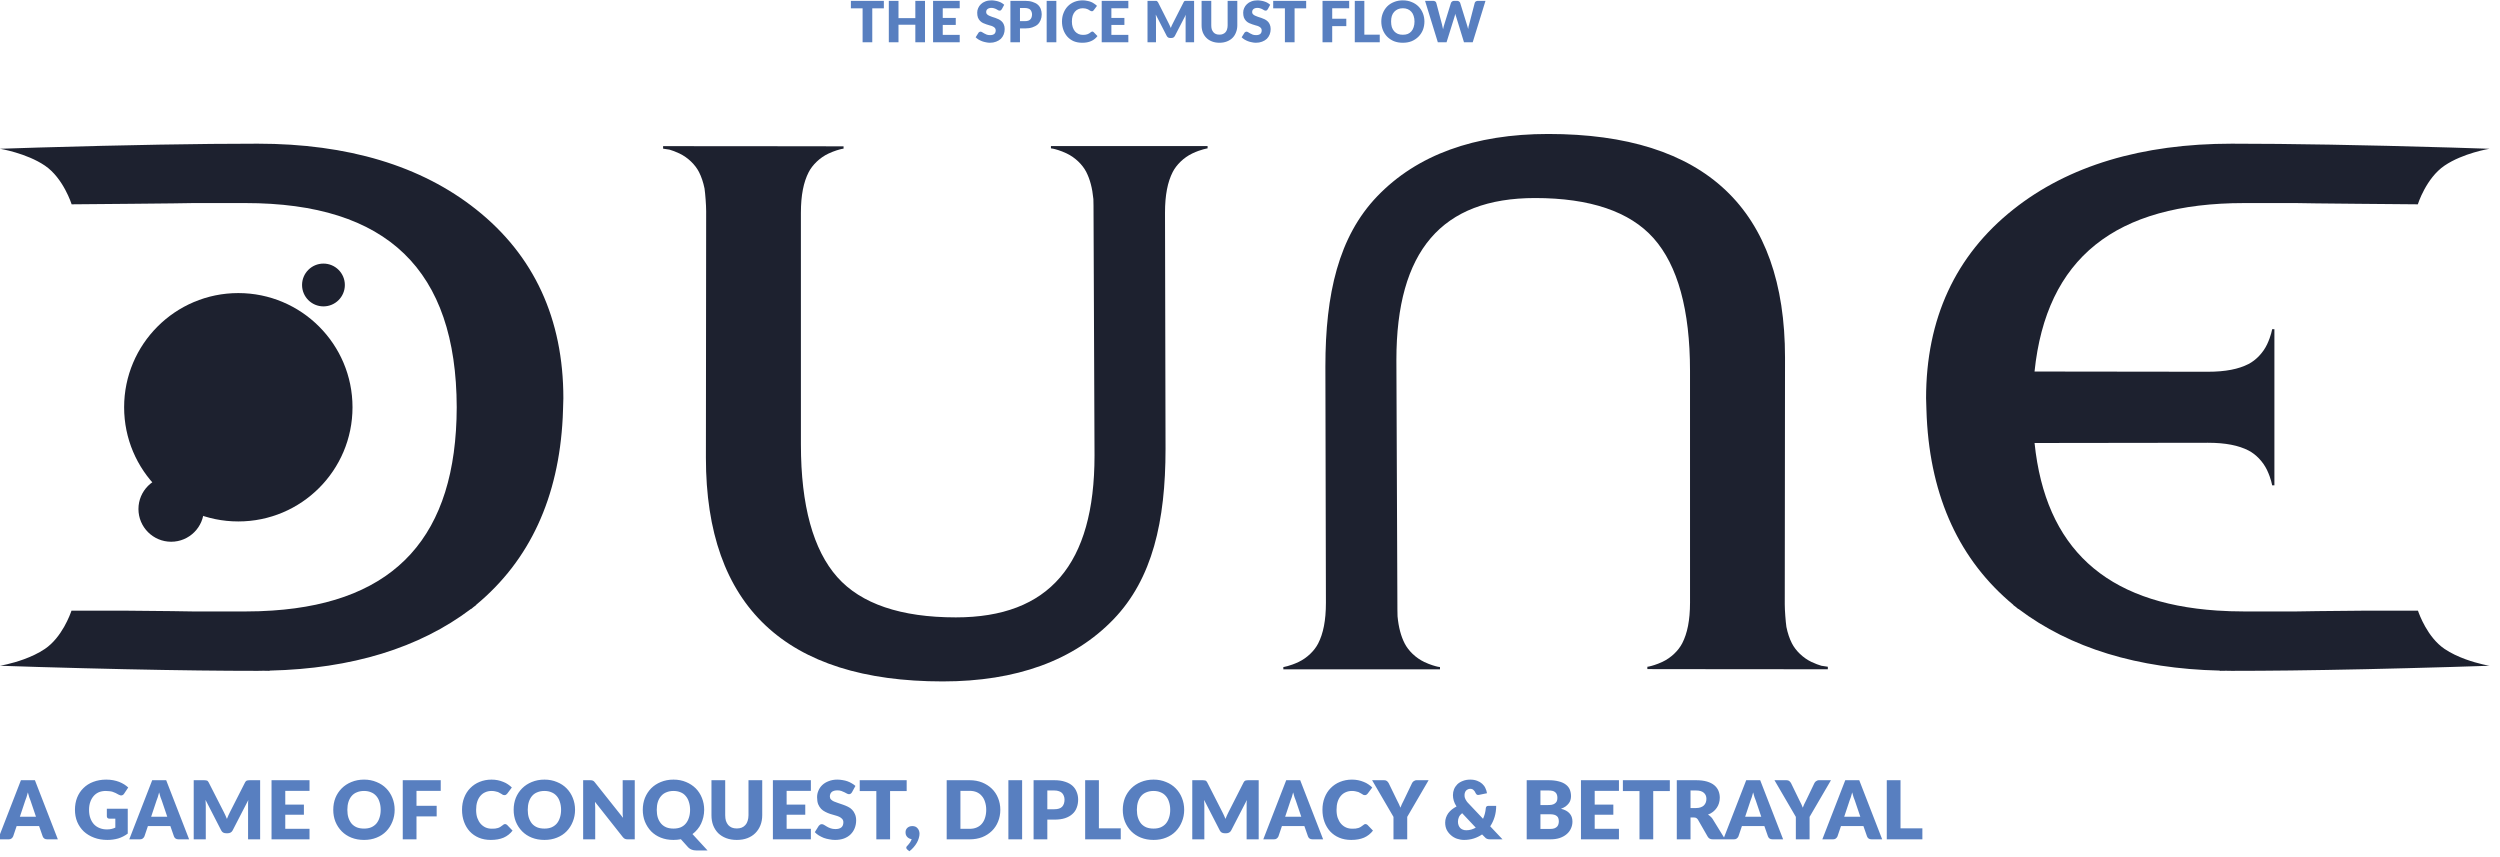
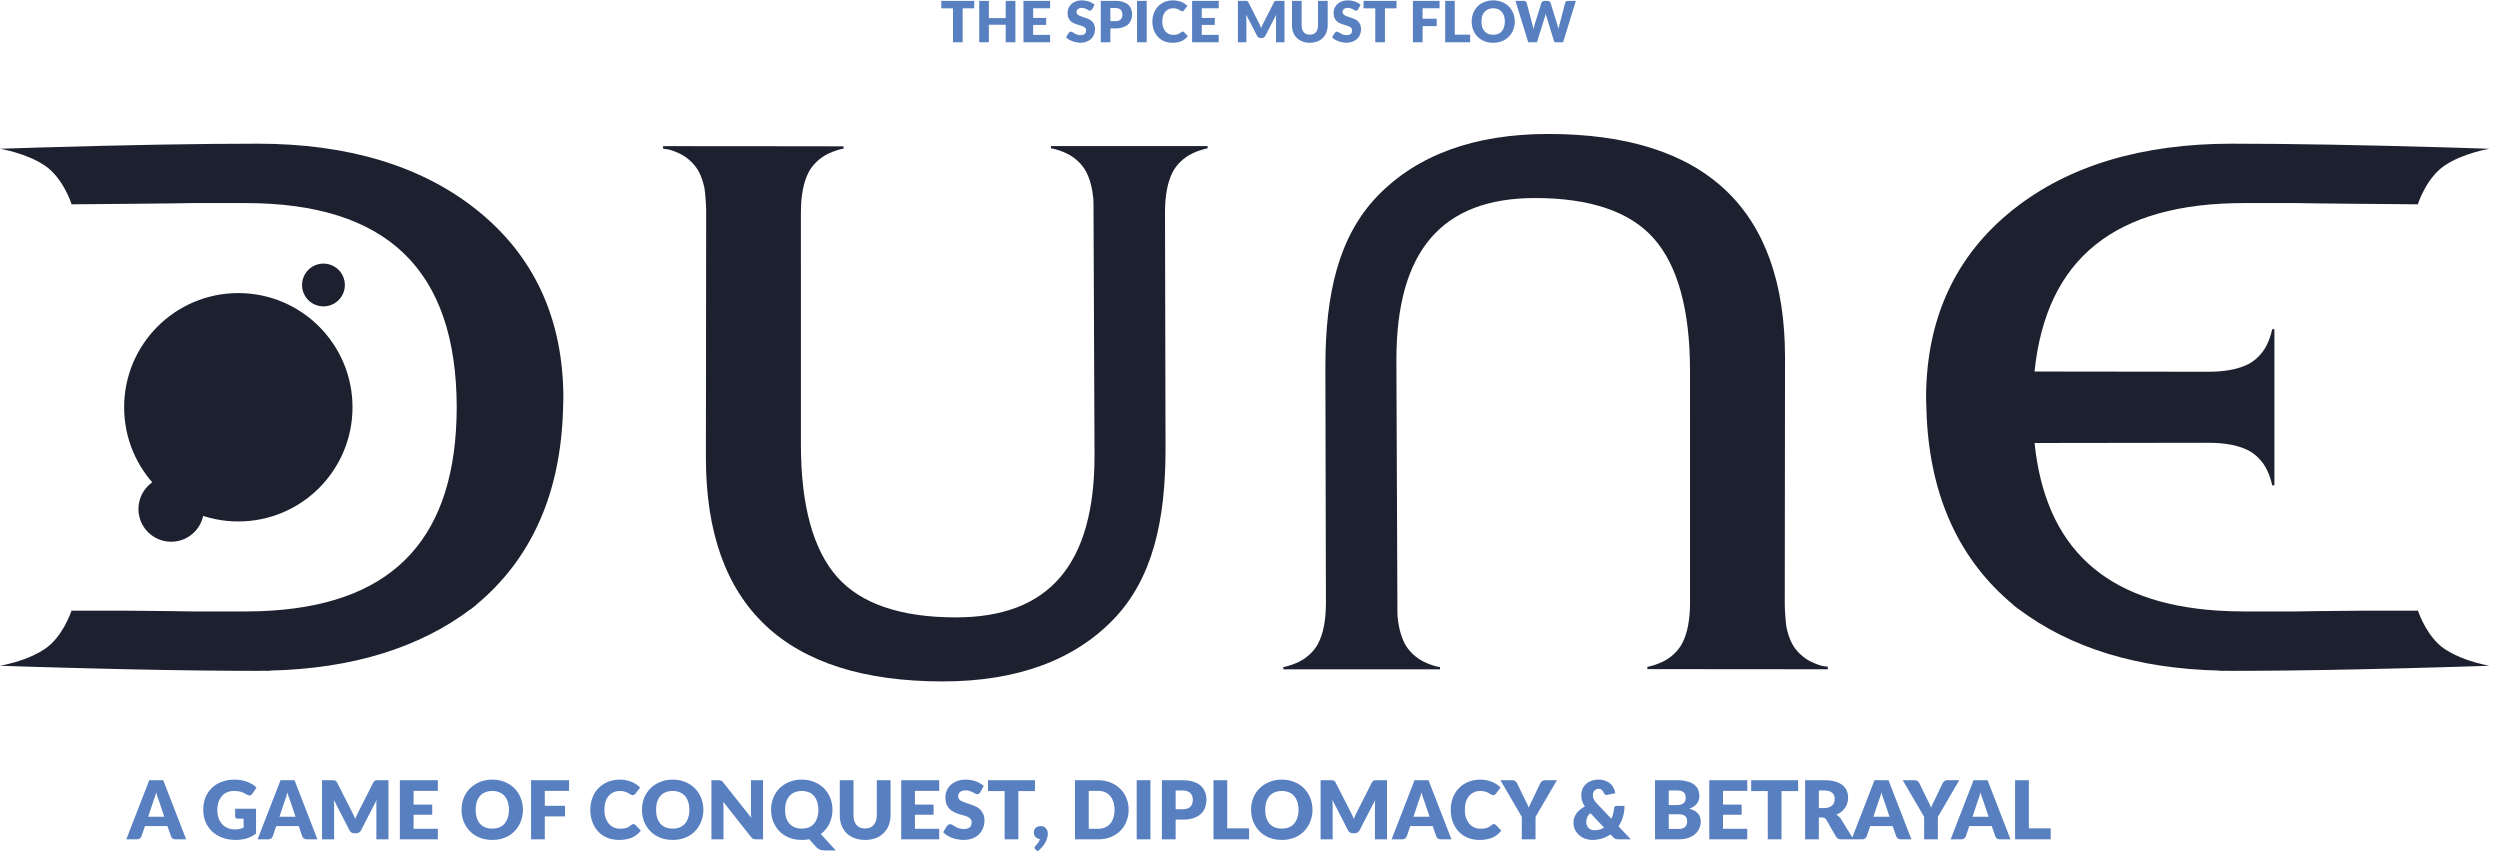
<svg xmlns="http://www.w3.org/2000/svg" viewBox="0 0 327.024 111.996" height="111.996" width="327.024" xml:space="preserve" id="svg2" version="1.1">
  <defs id="defs6">
    <clipPath id="clipPath422" clipPathUnits="userSpaceOnUse">
      <path id="path420" d="M 0,0 H 595.276 V 841.89 H 0 Z" />
    </clipPath>
  </defs>
  <g id="g416" transform="matrix(1.333333,0,0,-1.333333,-234.0285,1075.405)">
    <g clip-path="url(#clipPath422)" id="g418">
      <g transform="translate(230.7914,767.4828)" id="g424">
-         <path id="path426" style="fill:#1d212f;fill-opacity:1;fill-rule:nonzero;stroke:none" d="m 0,0 c 0,7.792 -2.882,14.028 -8.563,18.528 -5.385,4.278 -12.593,6.447 -21.425,6.447 -5.755,0 -12.799,-0.124 -21.533,-0.379 l -3.749,-0.12 c 0,0 2.591,-0.422 4.407,-1.654 1.816,-1.231 2.621,-3.796 2.621,-3.796 0,0 11.656,0.094 11.939,0.123 h 5.099 c 13.923,0 20.707,-6.555 20.742,-20.033 -0.032,-12.587 -5.952,-19.132 -18.072,-19.944 -0.86,-0.059 -1.748,-0.089 -2.67,-0.089 h -5.099 c -0.147,0.015 -3.374,0.048 -6.435,0.075 h -5.52 c -0.114,-0.34 -0.928,-2.612 -2.605,-3.749 -0.637,-0.432 -1.369,-0.763 -2.051,-1.013 -1.263,-0.461 -2.356,-0.641 -2.356,-0.641 l 2.356,-0.074 1.393,-0.045 c 6.017,-0.176 11.23,-0.29 15.774,-0.343 2.052,-0.025 3.968,-0.037 5.759,-0.037 0.189,0 0.372,0.008 0.56,0.01 0.189,-0.003 0.381,-0.01 0.568,-0.01 h 10e-4 l 0.083,0.026 c 8.011,0.187 14.632,2.214 19.704,6.043 l 0.048,0.013 c 0.071,0.057 0.136,0.117 0.207,0.175 0.084,0.064 0.171,0.125 0.254,0.19 l 0.019,0.042 c 5.242,4.346 8.087,10.511 8.481,18.349 0,0 0.063,1.607 0.063,1.906" />
+         <path id="path426" style="fill: #1d212f; fill-opacity: 1; fill-rule: nonzero; stroke: none" d="m 0,0 c 0,7.792 -2.882,14.028 -8.563,18.528 -5.385,4.278 -12.593,6.447 -21.425,6.447 -5.755,0 -12.799,-0.124 -21.533,-0.379 l -3.749,-0.12 c 0,0 2.591,-0.422 4.407,-1.654 1.816,-1.231 2.621,-3.796 2.621,-3.796 0,0 11.656,0.094 11.939,0.123 h 5.099 c 13.923,0 20.707,-6.555 20.742,-20.033 -0.032,-12.587 -5.952,-19.132 -18.072,-19.944 -0.86,-0.059 -1.748,-0.089 -2.67,-0.089 h -5.099 c -0.147,0.015 -3.374,0.048 -6.435,0.075 h -5.52 c -0.114,-0.34 -0.928,-2.612 -2.605,-3.749 -0.637,-0.432 -1.369,-0.763 -2.051,-1.013 -1.263,-0.461 -2.356,-0.641 -2.356,-0.641 l 2.356,-0.074 1.393,-0.045 c 6.017,-0.176 11.23,-0.29 15.774,-0.343 2.052,-0.025 3.968,-0.037 5.759,-0.037 0.189,0 0.372,0.008 0.56,0.01 0.189,-0.003 0.381,-0.01 0.568,-0.01 h 10e-4 l 0.083,0.026 c 8.011,0.187 14.632,2.214 19.704,6.043 l 0.048,0.013 c 0.071,0.057 0.136,0.117 0.207,0.175 0.084,0.064 0.171,0.125 0.254,0.19 l 0.019,0.042 c 5.242,4.346 8.087,10.511 8.481,18.349 0,0 0.063,1.607 0.063,1.906" />
      </g>
      <g transform="translate(412.7269,786.5085)" id="g428">
-         <path id="path430" style="fill:#1d212f;fill-opacity:1;fill-rule:nonzero;stroke:none" d="m 0,0 c 0,0 -11.657,0.095 -11.939,0.123 h -5.1 c -12.656,0 -19.413,-5.417 -20.564,-16.527 l 17,-0.022 c 1.753,0 3.02,0.262 3.988,0.756 0.722,0.368 1.428,1.089 1.826,1.928 0.397,0.84 0.497,1.492 0.497,1.492 h 0.222 v -7.66 -7.66 h -0.222 c 0,0 -0.1,0.652 -0.497,1.492 -0.398,0.84 -1.104,1.561 -1.826,1.929 -0.968,0.493 -2.235,0.756 -3.988,0.756 l -16.998,-0.023 c 1.067,-10.3 6.954,-15.705 17.893,-16.438 0.859,-0.058 1.747,-0.088 2.669,-0.088 h 5.1 c 0.147,0.014 3.374,0.047 6.435,0.074 h 5.519 c 0.115,-0.339 0.928,-2.611 2.606,-3.749 0.637,-0.432 1.369,-0.763 2.052,-1.013 1.262,-0.461 2.354,-0.641 2.354,-0.641 l -2.354,-0.074 -1.395,-0.044 c -6.016,-0.177 -11.23,-0.29 -15.774,-0.344 -2.052,-0.025 -3.968,-0.036 -5.758,-0.036 -0.189,0 -0.373,0.007 -0.56,0.009 -0.189,-0.003 -0.382,-0.009 -0.569,-0.009 h -0.001 l -0.083,0.026 c -8.01,0.186 -14.631,2.213 -19.703,6.042 l -0.049,0.013 c -0.071,0.057 -0.136,0.117 -0.206,0.175 -0.084,0.064 -0.171,0.126 -0.254,0.191 l -0.019,0.041 c -5.242,4.346 -8.088,10.512 -8.481,18.349 0,0 -0.064,1.607 -0.064,1.906 0,7.793 2.882,14.028 8.564,18.528 5.384,4.278 12.593,6.447 21.425,6.447 5.755,0 12.798,-0.124 21.532,-0.379 L 7.027,5.45 c 0,0 -2.59,-0.422 -4.406,-1.653 C 0.805,2.566 0,0 0,0" />
+         <path id="path430" style="fill: #1d212f; fill-opacity: 1; fill-rule: nonzero; stroke: none" d="m 0,0 c 0,0 -11.657,0.095 -11.939,0.123 h -5.1 c -12.656,0 -19.413,-5.417 -20.564,-16.527 l 17,-0.022 c 1.753,0 3.02,0.262 3.988,0.756 0.722,0.368 1.428,1.089 1.826,1.928 0.397,0.84 0.497,1.492 0.497,1.492 h 0.222 v -7.66 -7.66 h -0.222 c 0,0 -0.1,0.652 -0.497,1.492 -0.398,0.84 -1.104,1.561 -1.826,1.929 -0.968,0.493 -2.235,0.756 -3.988,0.756 l -16.998,-0.023 c 1.067,-10.3 6.954,-15.705 17.893,-16.438 0.859,-0.058 1.747,-0.088 2.669,-0.088 h 5.1 c 0.147,0.014 3.374,0.047 6.435,0.074 h 5.519 c 0.115,-0.339 0.928,-2.611 2.606,-3.749 0.637,-0.432 1.369,-0.763 2.052,-1.013 1.262,-0.461 2.354,-0.641 2.354,-0.641 l -2.354,-0.074 -1.395,-0.044 c -6.016,-0.177 -11.23,-0.29 -15.774,-0.344 -2.052,-0.025 -3.968,-0.036 -5.758,-0.036 -0.189,0 -0.373,0.007 -0.56,0.009 -0.189,-0.003 -0.382,-0.009 -0.569,-0.009 h -0.001 l -0.083,0.026 c -8.01,0.186 -14.631,2.213 -19.703,6.042 l -0.049,0.013 c -0.071,0.057 -0.136,0.117 -0.206,0.175 -0.084,0.064 -0.171,0.126 -0.254,0.191 l -0.019,0.041 c -5.242,4.346 -8.088,10.512 -8.481,18.349 0,0 -0.064,1.607 -0.064,1.906 0,7.793 2.882,14.028 8.564,18.528 5.384,4.278 12.593,6.447 21.425,6.447 5.755,0 12.798,-0.124 21.532,-0.379 L 7.027,5.45 c 0,0 -2.59,-0.422 -4.406,-1.653 C 0.805,2.566 0,0 0,0" />
      </g>
      <g transform="translate(210.1048,766.5983)" id="g432">
-         <path id="path434" style="fill:#1d212f;fill-opacity:1;fill-rule:nonzero;stroke:none" d="m 0,0 c 0,-6.188 -5.015,-11.202 -11.203,-11.202 -6.187,0 -11.203,5.014 -11.203,11.202 0,6.187 5.016,11.203 11.203,11.203 C -5.015,11.203 0,6.187 0,0" />
+         <path id="path434" style="fill: #1d212f; fill-opacity: 1; fill-rule: nonzero; stroke: none" d="m 0,0 c 0,-6.188 -5.015,-11.202 -11.203,-11.202 -6.187,0 -11.203,5.014 -11.203,11.202 0,6.187 5.016,11.203 11.203,11.203 C -5.015,11.203 0,6.187 0,0" />
      </g>
      <g transform="translate(293.948,792.2224)" id="g436">
-         <path id="path438" style="fill:#1d212f;fill-opacity:1;fill-rule:nonzero;stroke:none" d="m 0,0 h -7.615 -7.66 -0.024 -0.023 v -0.223 l 0.023,-0.004 0.184,-0.028 c 0.242,-0.053 0.737,-0.182 1.332,-0.465 0.84,-0.397 1.561,-1.104 1.929,-1.825 0.358,-0.703 0.593,-1.565 0.696,-2.655 0.008,-0.201 0.013,-0.408 0.013,-0.621 l 0.099,-24.536 c 0,-10.686 -4.449,-15.881 -13.605,-15.881 -5.392,0 -9.304,1.328 -11.63,3.949 -2.369,2.665 -3.57,7.039 -3.57,12.998 l -0.002,22.741 c 0.002,1.753 0.267,3.021 0.762,3.987 0.37,0.72 1.092,1.426 1.932,1.823 0.596,0.28 1.092,0.411 1.333,0.464 l 0.149,0.022 v 0.007 c 0.002,0 0.01,0.002 0.01,0.002 v 0.221 l -9.463,0.013 v 0 l -8.242,0.004 v -0.247 l 0.024,-0.003 0.607,-0.093 c 0.259,-0.077 0.592,-0.193 0.967,-0.372 0.839,-0.398 1.559,-1.106 1.926,-1.828 0.234,-0.462 0.415,-0.995 0.541,-1.612 0.073,-0.515 0.16,-1.605 0.16,-2.219 l -0.025,-24.202 c 0,-14.558 7.816,-21.938 23.229,-21.938 7.237,0 12.882,2.056 16.778,6.113 3.792,3.956 5.086,9.574 5.086,16.701 l -0.052,23.173 c 0,1.753 0.263,3.021 0.756,3.989 0.369,0.721 1.09,1.428 1.929,1.825 0.839,0.398 1.492,0.497 1.492,0.497 V 0 Z" />
+         <path id="path438" style="fill: #1d212f; fill-opacity: 1; fill-rule: nonzero; stroke: none" d="m 0,0 h -7.615 -7.66 -0.024 -0.023 v -0.223 l 0.023,-0.004 0.184,-0.028 c 0.242,-0.053 0.737,-0.182 1.332,-0.465 0.84,-0.397 1.561,-1.104 1.929,-1.825 0.358,-0.703 0.593,-1.565 0.696,-2.655 0.008,-0.201 0.013,-0.408 0.013,-0.621 l 0.099,-24.536 c 0,-10.686 -4.449,-15.881 -13.605,-15.881 -5.392,0 -9.304,1.328 -11.63,3.949 -2.369,2.665 -3.57,7.039 -3.57,12.998 l -0.002,22.741 c 0.002,1.753 0.267,3.021 0.762,3.987 0.37,0.72 1.092,1.426 1.932,1.823 0.596,0.28 1.092,0.411 1.333,0.464 l 0.149,0.022 v 0.007 c 0.002,0 0.01,0.002 0.01,0.002 v 0.221 l -9.463,0.013 v 0 l -8.242,0.004 v -0.247 l 0.024,-0.003 0.607,-0.093 c 0.259,-0.077 0.592,-0.193 0.967,-0.372 0.839,-0.398 1.559,-1.106 1.926,-1.828 0.234,-0.462 0.415,-0.995 0.541,-1.612 0.073,-0.515 0.16,-1.605 0.16,-2.219 l -0.025,-24.202 c 0,-14.558 7.816,-21.938 23.229,-21.938 7.237,0 12.882,2.056 16.778,6.113 3.792,3.956 5.086,9.574 5.086,16.701 l -0.052,23.173 c 0,1.753 0.263,3.021 0.756,3.989 0.369,0.721 1.09,1.428 1.929,1.825 0.839,0.398 1.492,0.497 1.492,0.497 V 0 Z" />
      </g>
      <g transform="translate(301.4726,740.8882)" id="g440">
-         <path id="path442" style="fill:#1d212f;fill-opacity:1;fill-rule:nonzero;stroke:none" d="m 0,0 h 7.614 0.001 7.66 0.023 0.024 v 0.222 l -0.024,0.004 -0.184,0.028 c -0.24,0.053 -0.737,0.184 -1.331,0.465 -0.84,0.398 -1.561,1.104 -1.929,1.826 -0.358,0.702 -0.593,1.566 -0.696,2.655 -0.009,0.202 -0.013,0.408 -0.013,0.622 l -0.1,24.533 c 0,10.687 4.45,15.882 13.606,15.882 5.391,0 9.304,-1.327 11.63,-3.948 2.369,-2.666 3.57,-7.04 3.57,-12.998 L 39.853,6.55 C 39.851,4.798 39.586,3.53 39.091,2.562 38.722,1.841 37.999,1.136 37.159,0.74 36.564,0.459 36.067,0.329 35.826,0.276 L 35.677,0.254 V 0.247 C 35.674,0.246 35.667,0.245 35.667,0.245 L 35.666,0.023 45.13,0.011 v 0 L 53.372,0.007 V 0.253 L 53.348,0.257 52.74,0.35 c -0.259,0.077 -0.591,0.194 -0.966,0.371 -0.839,0.399 -1.559,1.108 -1.926,1.829 -0.234,0.461 -0.415,0.993 -0.541,1.613 -0.072,0.513 -0.16,1.604 -0.16,2.218 l 0.025,24.201 c 0,14.558 -7.816,21.94 -23.23,21.94 -7.237,0 -12.881,-2.058 -16.777,-6.114 C 5.373,42.453 4.079,36.834 4.079,29.705 L 4.131,6.533 C 4.131,4.781 3.868,3.513 3.375,2.545 3.007,1.823 2.285,1.117 1.446,0.719 0.607,0.322 -0.046,0.222 -0.046,0.222 V 0 Z" />
+         <path id="path442" style="fill: #1d212f; fill-opacity: 1; fill-rule: nonzero; stroke: none" d="m 0,0 h 7.614 0.001 7.66 0.023 0.024 v 0.222 l -0.024,0.004 -0.184,0.028 c -0.24,0.053 -0.737,0.184 -1.331,0.465 -0.84,0.398 -1.561,1.104 -1.929,1.826 -0.358,0.702 -0.593,1.566 -0.696,2.655 -0.009,0.202 -0.013,0.408 -0.013,0.622 l -0.1,24.533 c 0,10.687 4.45,15.882 13.606,15.882 5.391,0 9.304,-1.327 11.63,-3.948 2.369,-2.666 3.57,-7.04 3.57,-12.998 L 39.853,6.55 C 39.851,4.798 39.586,3.53 39.091,2.562 38.722,1.841 37.999,1.136 37.159,0.74 36.564,0.459 36.067,0.329 35.826,0.276 L 35.677,0.254 V 0.247 C 35.674,0.246 35.667,0.245 35.667,0.245 L 35.666,0.023 45.13,0.011 v 0 L 53.372,0.007 V 0.253 L 53.348,0.257 52.74,0.35 c -0.259,0.077 -0.591,0.194 -0.966,0.371 -0.839,0.399 -1.559,1.108 -1.926,1.829 -0.234,0.461 -0.415,0.993 -0.541,1.613 -0.072,0.513 -0.16,1.604 -0.16,2.218 l 0.025,24.201 c 0,14.558 -7.816,21.94 -23.23,21.94 -7.237,0 -12.881,-2.058 -16.777,-6.114 C 5.373,42.453 4.079,36.834 4.079,29.705 L 4.131,6.533 C 4.131,4.781 3.868,3.513 3.375,2.545 3.007,1.823 2.285,1.117 1.446,0.719 0.607,0.322 -0.046,0.222 -0.046,0.222 V 0 Z" />
      </g>
      <g transform="translate(207.2547,780.6934)" id="g444">
-         <path id="path446" style="fill:#1d212f;fill-opacity:1;fill-rule:nonzero;stroke:none" d="m 0,0 c -1.159,0 -2.099,-0.94 -2.099,-2.099 0,-1.16 0.94,-2.099 2.099,-2.099 1.159,0 2.099,0.939 2.099,2.099 C 2.099,-0.94 1.159,0 0,0" />
+         <path id="path446" style="fill: #1d212f; fill-opacity: 1; fill-rule: nonzero; stroke: none" d="m 0,0 c -1.159,0 -2.099,-0.94 -2.099,-2.099 0,-1.16 0.94,-2.099 2.099,-2.099 1.159,0 2.099,0.939 2.099,2.099 C 2.099,-0.94 1.159,0 0,0" />
      </g>
      <g transform="translate(192.3142,759.8262)" id="g448">
-         <path id="path450" style="fill:#1d212f;fill-opacity:1;fill-rule:nonzero;stroke:none" d="m 0,0 c -1.773,0 -3.21,-1.438 -3.21,-3.21 0,-1.774 1.437,-3.211 3.21,-3.211 1.773,0 3.211,1.437 3.211,3.211 C 3.211,-1.438 1.773,0 0,0" />
+         <path id="path450" style="fill: #1d212f; fill-opacity: 1; fill-rule: nonzero; stroke: none" d="m 0,0 c -1.773,0 -3.21,-1.438 -3.21,-3.21 0,-1.774 1.437,-3.211 3.21,-3.211 1.773,0 3.211,1.437 3.211,3.211 C 3.211,-1.438 1.773,0 0,0" />
      </g>
    </g>
  </g>
-   <text id="text454" style="font-variant:normal;font-weight:900;font-stretch:normal;font-size:10.604px;font-family:'Lato Black';-inkscape-font-specification:Lato-Black;writing-mode:lr-tb;fill:#587fc0;fill-opacity:1;fill-rule:nonzero;stroke:none;stroke-width:1.333" x="-0.12" y="109.795">
-     <tspan id="tspan452" y="109.795" x="-0.12 8.968 13.326 22.78 32.228 44.317 52.302 56.661 67.201 74.852 79.211 87.89 98.431 108.579 119.13 128.982 136.967 144.75 152.449 156.903 161.261 171.24 176.446 185.099 192.385 202.925 215.014 224.208 233.062 241.625 245.984 255.666 260.024 269.027 277.012 285.379 294.254 302.86 311.03 320.479" style="stroke-width:1.333">A GAME OF CONQUEST, DIPLOMACY &amp; BETRAYAL</tspan>
+   <text id="text454" style="       font-variant: normal;       font-weight: 900;       font-stretch: normal;       font-size: 10.604px;       font-family: 'Lato Black';       -inkscape-font-specification: Lato-Black;       writing-mode: lr-tb;       fill: #587fc0;       fill-opacity: 1;       fill-rule: nonzero;       stroke: none;       stroke-width: 1.333;     " x="-0.12" y="109.795">
+     <tspan id="tspan452" y="109.795" x="-0.12 8.968 13.326 22.78 32.228 44.317 52.302 56.661 67.201 74.852 79.211 87.89 98.431 108.579 119.13 128.982 136.967 144.75 152.449 156.903 161.261 171.24 176.446 185.099 192.385 202.925 215.014 224.208 233.062 241.625 245.984 255.666 260.024 269.027 277.012 285.379 294.254 302.86 311.03 320.479" style="stroke-width: 1.333">
+       A GAME OF CONQUEST, DIPLOMACY &amp; BETRAYAL
+     </tspan>
  </text>
-   <text id="text458" style="font-variant:normal;font-weight:900;font-stretch:normal;font-size:7.451px;font-family:'Lato Black';-inkscape-font-specification:Lato-Black;writing-mode:lr-tb;fill:#587fc0;fill-opacity:1;fill-rule:nonzero;stroke:none;stroke-width:1.333" x="111.195" y="5.53">
-     <tspan id="tspan456" y="5.53" x="111.195 116.85 123.758 129.145 131.984 137.23 143.087 146.522 152.52 157.908 160.747 169.018 175.717 180.963 186.391 189.23 194.565 199.461 206.507" style="stroke-width:1.333">THE SPICE MUST FLOW</tspan>
+   <text id="text458" style="       font-variant: normal;       font-weight: 900;       font-stretch: normal;       font-size: 7.451px;       font-family: 'Lato Black';       -inkscape-font-specification: Lato-Black;       writing-mode: lr-tb;       fill: #587fc0;       fill-opacity: 1;       fill-rule: nonzero;       stroke: none;       stroke-width: 1.333;     " x="111.195" y="5.53">
+     <tspan id="tspan456" y="5.53" x="111.195 116.85 123.758 129.145 131.984 137.23 143.087 146.522 152.52 157.908 160.747 169.018 175.717 180.963 186.391 189.23 194.565 199.461 206.507" style="stroke-width: 1.333">
+       THE SPICE MUST FLOW
+     </tspan>
  </text>
</svg>
